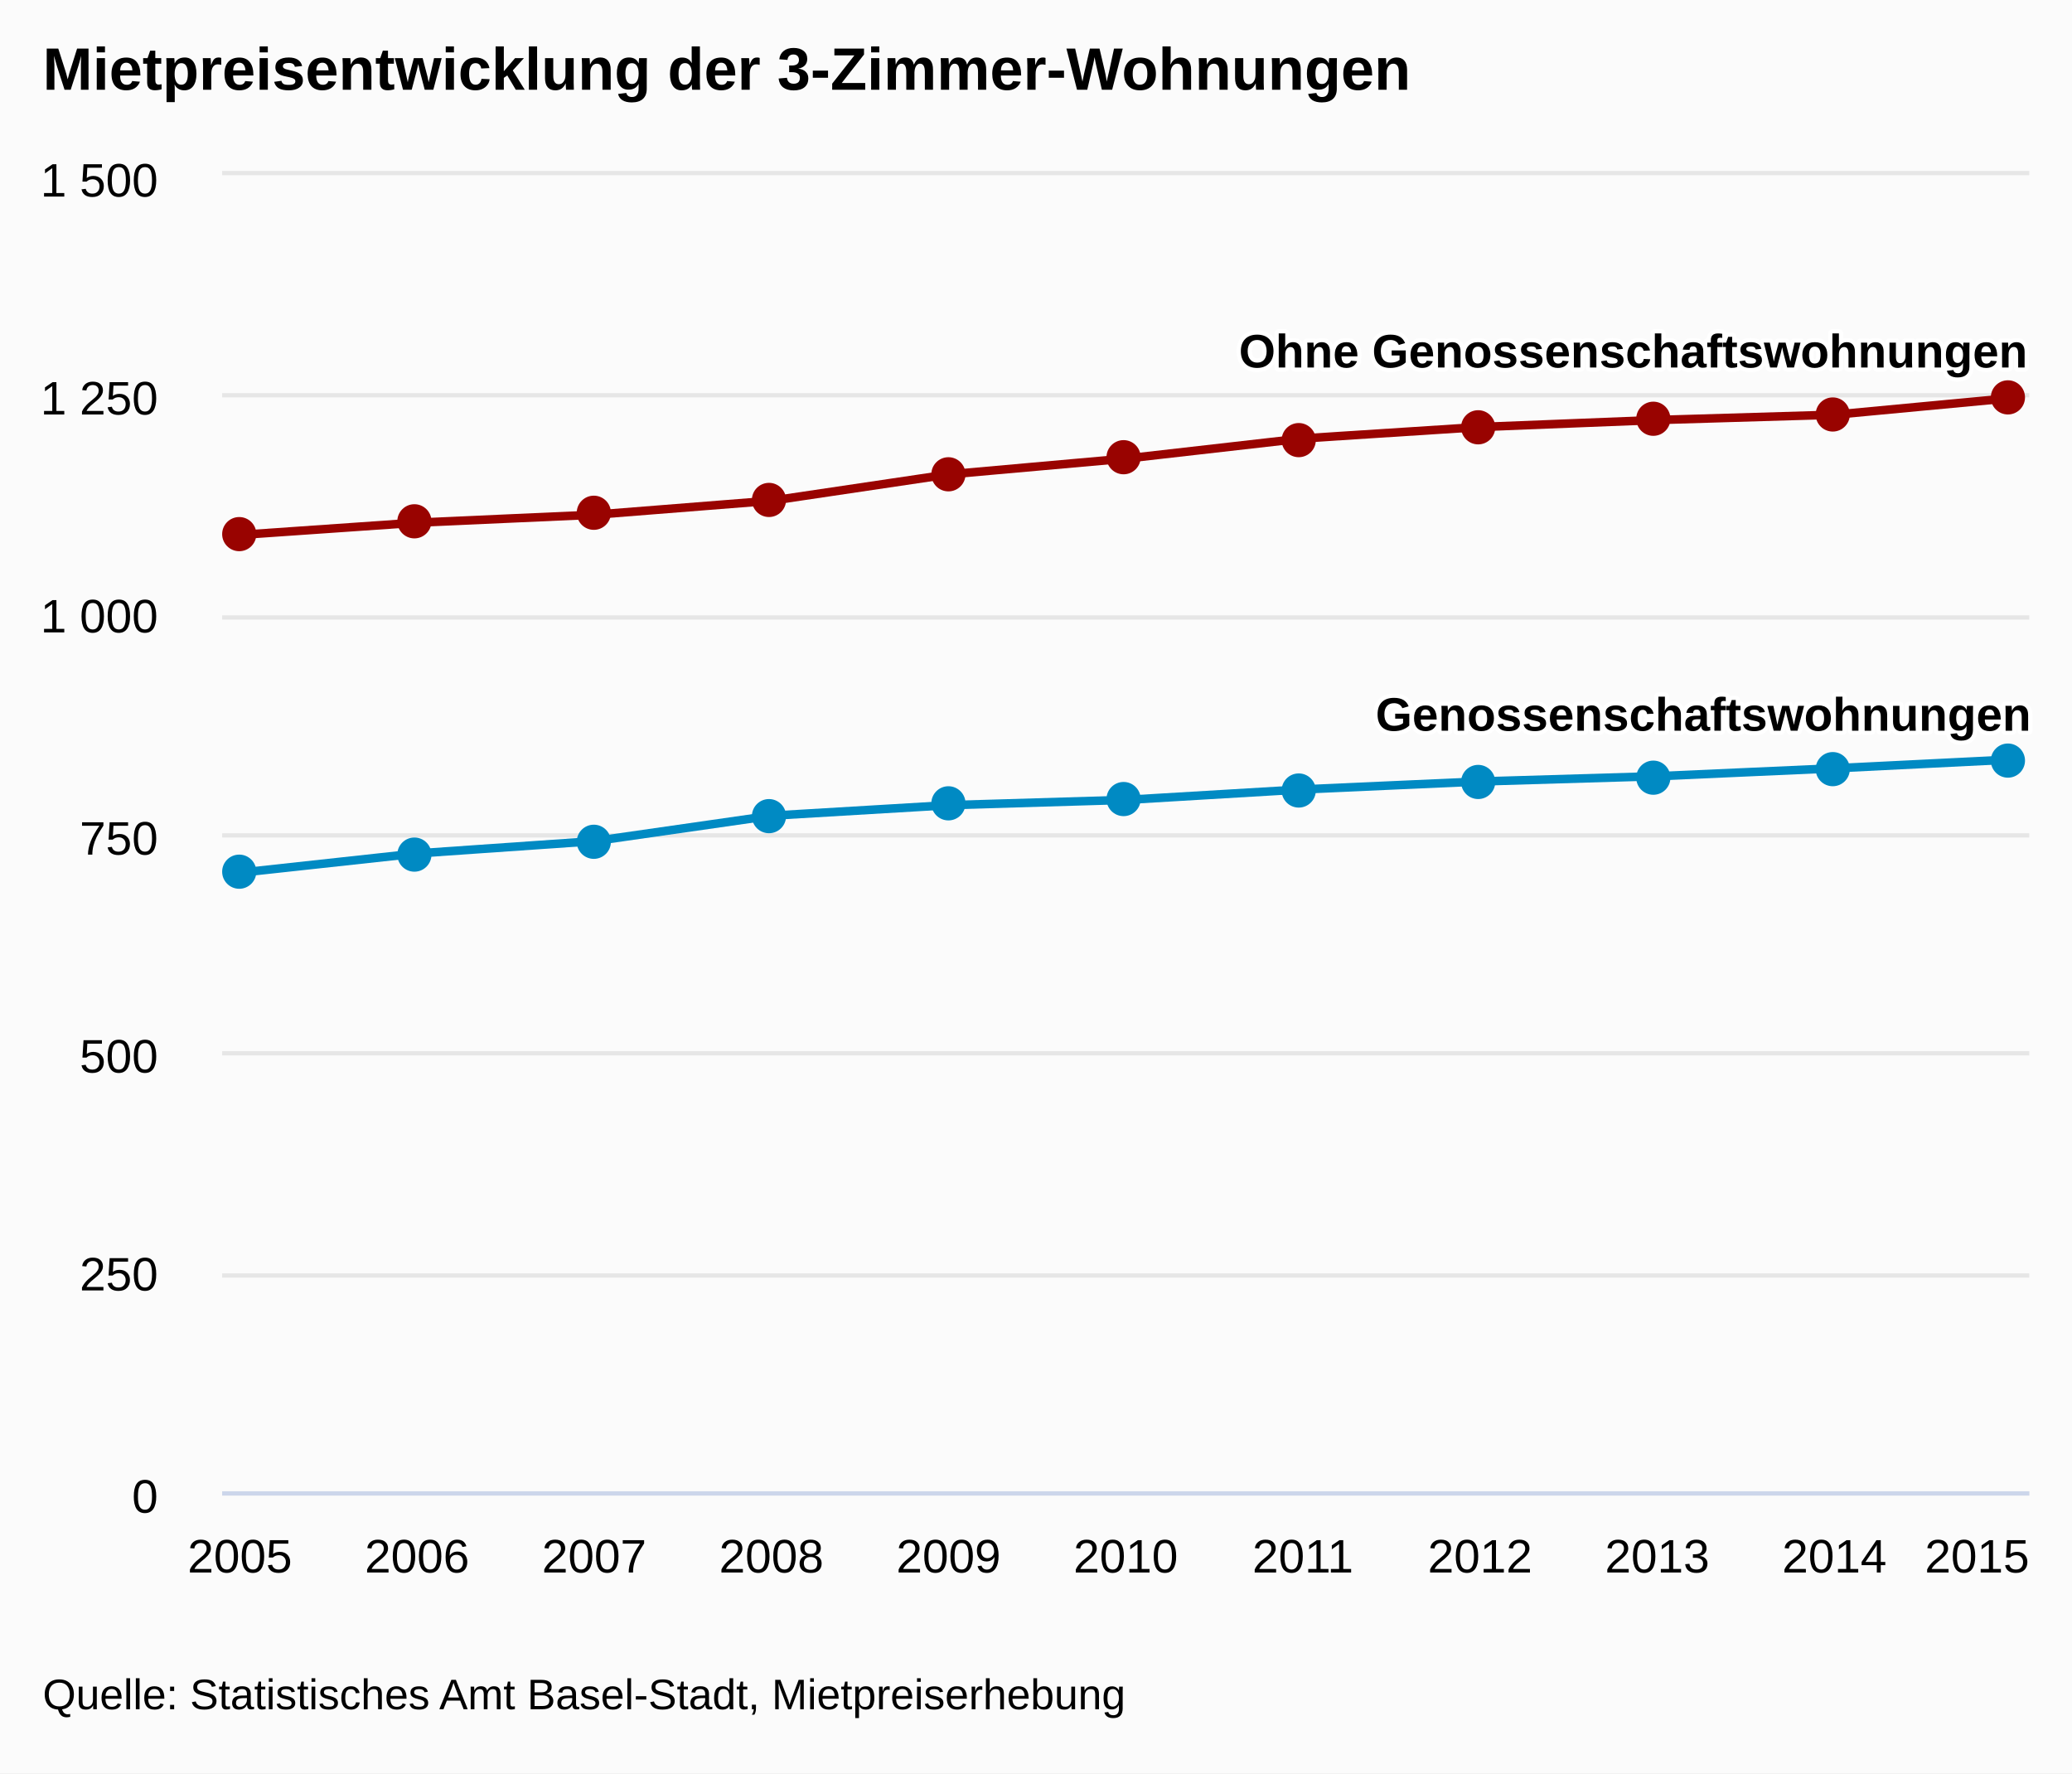
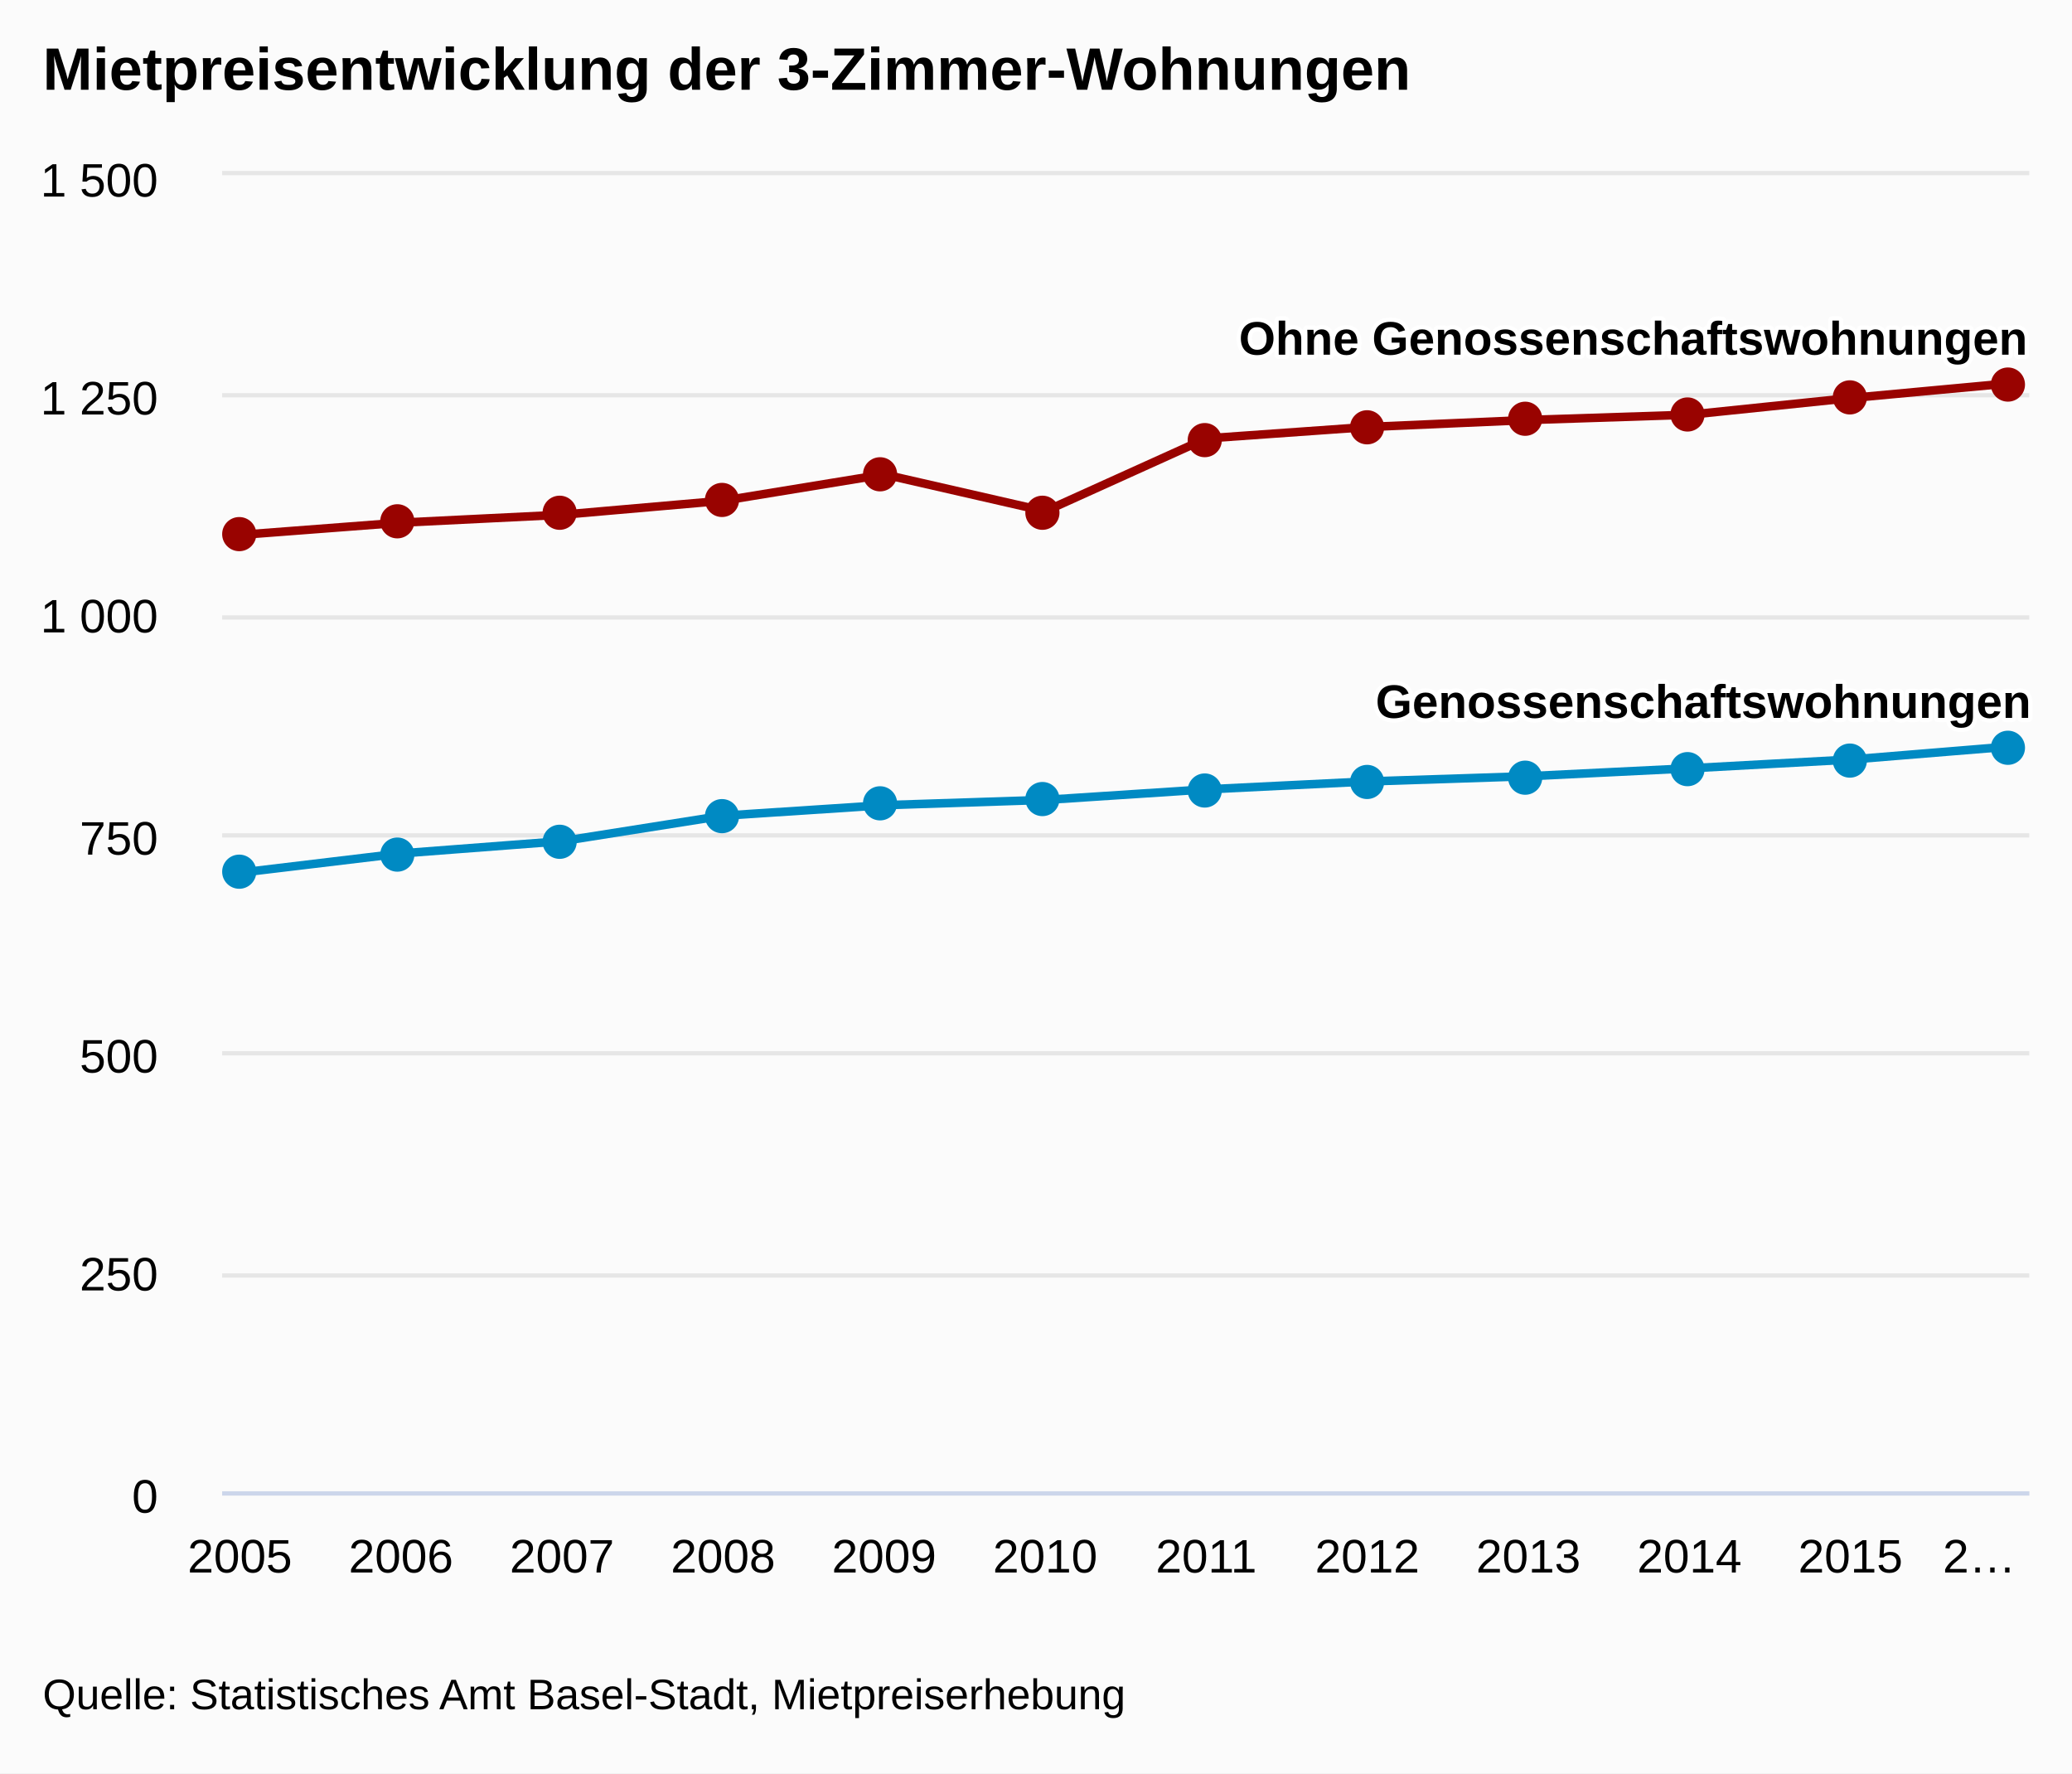
<svg xmlns="http://www.w3.org/2000/svg" class="highcharts-root" viewBox="0 0 485 415" font-family="Arial" font-size="12">
  <defs>
    <clipPath id="a">
      <path fill="none" d="M0 0h423v308H0z" />
    </clipPath>
  </defs>
  <rect fill="#fbfbfb" class="highcharts-background" width="485" height="415" rx="0" ry="0" />
  <path fill="none" class="highcharts-plot-background" d="M52 41h423v308H52z" />
  <g class="highcharts-grid highcharts-xaxis-grid">
-     <path fill="none" class="highcharts-grid-line" d="M55.5 41v308m42-308v308m41-308v308m42-308v308m41-308v308m42-308v308m41-308v308m41-308v308m42-308v308m41-308v308m42-308v308" />
+     <path fill="none" class="highcharts-grid-line" d="M55.5 41v308m38-308v308m38-308v308m37-308v308m38-308v308m38-308v308m37-308v308m38-308v308m38-308v308m37-308v308m38-308v308m38-308v308" />
  </g>
  <g class="highcharts-grid highcharts-yaxis-grid">
    <path fill="none" stroke="#e6e6e6" class="highcharts-grid-line" d="M52 349.5h423m-423-51h423m-423-52h423m-423-51h423m-423-51h423m-423-52h423m-423-52h423" />
  </g>
  <path fill="none" class="highcharts-plot-border" d="M52 41h423v308H52z" />
  <g class="highcharts-axis highcharts-xaxis">
    <path fill="none" class="highcharts-axis-line" stroke="#ccd6eb" d="M52 349.5h423" />
  </g>
  <g class="highcharts-axis highcharts-yaxis">
    <path fill="none" class="highcharts-axis-line" d="M52 41v308" />
  </g>
  <g class="highcharts-series-group">
    <g class="highcharts-series highcharts-series-0 highcharts-line-series highcharts-color-undefined" transform="translate(52 41)" clip-path="url(#a)">
-       <path fill="none" d="M4.147 163.24l41.47-4.517 41.471-2.875 41.47-5.955 41.471-2.464 41.471-1.232 41.47-2.464 41.471-1.848 41.47-1.232 41.471-1.848 41.47-2.053" class="highcharts-graph" stroke="#008AC3" stroke-width="2" stroke-linejoin="round" stroke-linecap="round" />
-       <path fill="none" d="M-5.853 163.24h10l41.47-4.517 41.471-2.875 41.47-5.955 41.471-2.464 41.471-1.232 41.47-2.464 41.471-1.848 41.47-1.232 41.471-1.848 41.47-2.053h10" stroke-linejoin="round" stroke="rgba(192,192,192,0)" stroke-width="22" class="highcharts-tracker" />
+       <path fill="none" d="M4.147 163.24l37.7-4.517 37.701-2.875 37.7-5.955 37.701-2.464 37.7-1.232 37.701-2.464 37.7-1.848 37.701-1.232 37.7-1.848 37.701-2.053 37.7-3.08" class="highcharts-graph" stroke="#008AC3" stroke-width="2" stroke-linejoin="round" stroke-linecap="round" />
+       <path fill="none" d="M-5.853 163.24h10l37.7-4.517 37.701-2.875 37.7-5.955 37.701-2.464 37.7-1.232 37.701-2.464 37.7-1.848 37.701-1.232 37.7-1.848 37.701-2.053 37.7-3.08h10" stroke-linejoin="round" stroke="rgba(192,192,192,0)" stroke-width="22" class="highcharts-tracker" />
    </g>
    <g class="highcharts-markers highcharts-series-0 highcharts-line-series highcharts-color-undefined highcharts-tracker">
-       <path fill="#008AC3" d="M60 204a4 4 0 1 1 0-.004zm41-4a4 4 0 1 1 0-.004zm42-3a4 4 0 1 1 0-.004zm41-6a4 4 0 1 1 0-.004zm42-3a4 4 0 1 1 0-.004zm41-1a4 4 0 1 1 0-.004zm41-2a4 4 0 1 1 0-.004zm42-2a4 4 0 1 1 0-.004zm41-1a4 4 0 1 1 0-.004zm42-2a4 4 0 1 1 0-.004zm41-2a4 4 0 1 1 0-.004z" class="highcharts-point" />
+       <path fill="#008AC3" d="M60 204a4 4 0 1 1 0-.004zm37-4a4 4 0 1 1 0-.004zm38-3a4 4 0 1 1 0-.004zm38-6a4 4 0 1 1 0-.004zm37-3a4 4 0 1 1 0-.004zm38-1a4 4 0 1 1 0-.004zm38-2a4 4 0 1 1 0-.004zm38-2a4 4 0 1 1 0-.004zm37-1a4 4 0 1 1 0-.004zm38-2a4 4 0 1 1 0-.004zm38-2a4 4 0 1 1 0-.004zm37-3a4 4 0 1 1 0-.004z" class="highcharts-point" />
    </g>
    <g class="highcharts-series highcharts-series-1 highcharts-line-series highcharts-color-undefined" transform="translate(52 41)" clip-path="url(#a)">
-       <path fill="none" d="M4.147 84.187l41.47-2.875 41.471-1.848 41.47-3.285 41.471-6.16 41.471-3.696 41.47-4.723 41.471-2.67 41.47-1.642 41.471-1.232 41.47-3.901" class="highcharts-graph" stroke="#990300" stroke-width="2" stroke-linejoin="round" stroke-linecap="round" />
-       <path fill="none" d="M-5.853 84.187h10l41.47-2.875 41.471-1.848 41.47-3.285 41.471-6.16 41.471-3.696 41.47-4.723 41.471-2.67 41.47-1.642 41.471-1.232 41.47-3.901h10" stroke-linejoin="round" stroke="rgba(192,192,192,0)" stroke-width="22" class="highcharts-tracker" />
+       <path fill="none" d="M4.147 84.187l37.7-2.875 37.701-1.848 37.7-3.285 37.701-6.16 37.7 8.624L230.35 61.6l37.7-2.67 37.701-1.642 37.7-1.232 37.701-3.901 37.7-3.491" class="highcharts-graph" stroke="#990300" stroke-width="2" stroke-linejoin="round" stroke-linecap="round" />
+       <path fill="none" d="M-5.853 84.187h10l37.7-2.875 37.701-1.848 37.7-3.285 37.701-6.16 37.7 8.624L230.35 61.6l37.7-2.67 37.701-1.642 37.7-1.232 37.701-3.901 37.7-3.491h10" stroke-linejoin="round" stroke="rgba(192,192,192,0)" stroke-width="22" class="highcharts-tracker" />
    </g>
    <g class="highcharts-markers highcharts-series-1 highcharts-line-series highcharts-color-undefined highcharts-tracker">
-       <path fill="#990300" d="M60 125a4 4 0 1 1 0-.004zm41-3a4 4 0 1 1 0-.004zm42-2a4 4 0 1 1 0-.004zm41-3a4 4 0 1 1 0-.004zm42-6a4 4 0 1 1 0-.004zm41-4a4 4 0 1 1 0-.004zm41-4a4 4 0 1 1 0-.004zm42-3a4 4 0 1 1 0-.004zm41-2a4 4 0 1 1 0-.004zm42-1a4 4 0 1 1 0-.004zm41-4a4 4 0 1 1 0-.004z" class="highcharts-point" />
+       <path fill="#990300" d="M60 125a4 4 0 1 1 0-.004zm37-3a4 4 0 1 1 0-.004zm38-2a4 4 0 1 1 0-.004zm38-3a4 4 0 1 1 0-.004zm37-6a4 4 0 1 1 0-.004zm38 9a4 4 0 1 1 0-.004zm38-17a4 4 0 1 1 0-.004zm38-3a4 4 0 1 1 0-.004zm37-2a4 4 0 1 1 0-.004zm38-1a4 4 0 1 1 0-.004zm38-4a4 4 0 1 1 0-.004zm37-3a4 4 0 1 1 0-.004z" class="highcharts-point" />
    </g>
  </g>
  <text x="10" class="highcharts-title" y="21" color="#000" font-size="14" font-weight="700">
    <tspan>Mietpreisentwicklung der 3-Zimmer-Wohnungen</tspan>
  </text>
  <g class="highcharts-data-labels highcharts-series-0 highcharts-line-series highcharts-color-undefined">
-     <text x="5" style="text-outline:1px contrast" y="16" font-size="11" font-weight="700" color="#000" transform="translate(317 155)" class="highcharts-label highcharts-data-label highcharts-data-label-color-undefined">
+     <text x="5" style="text-outline:1px contrast" y="16" font-size="11" font-weight="700" color="#000" transform="translate(317 152)" class="highcharts-label highcharts-data-label highcharts-data-label-color-undefined">
      <tspan x="5" y="16" class="highcharts-text-outline" fill="#FFF" stroke="#FFF" stroke-width="2" stroke-linejoin="round">Genossenschaftswohnungen</tspan>
      <tspan x="5" y="16">Genossenschaftswohnungen</tspan>
    </text>
  </g>
  <g class="highcharts-data-labels highcharts-series-1 highcharts-line-series highcharts-color-undefined">
-     <text x="5" style="text-outline:1px contrast" y="16" font-size="11" font-weight="700" color="#000" transform="translate(285 70)" class="highcharts-label highcharts-data-label highcharts-data-label-color-undefined">
+     <text x="5" style="text-outline:1px contrast" y="16" font-size="11" font-weight="700" color="#000" transform="translate(285 67)" class="highcharts-label highcharts-data-label highcharts-data-label-color-undefined">
      <tspan x="5" y="16" class="highcharts-text-outline" fill="#FFF" stroke="#FFF" stroke-width="2" stroke-linejoin="round">Ohne Genossenschaftswohnungen</tspan>
      <tspan x="5" y="16">Ohne Genossenschaftswohnungen</tspan>
    </text>
  </g>
  <g class="highcharts-axis-labels highcharts-xaxis-labels" text-anchor="middle" color="#000" cursor="default" font-size="11">
    <text x="56.147" y="368">
            2005
        </text>
-     <text x="97.618" y="368">
+     <text x="93.848" y="368">
            2006
        </text>
-     <text x="139.088" y="368">
+     <text x="131.548" y="368">
            2007
        </text>
-     <text x="180.559" y="368">
+     <text x="169.249" y="368">
            2008
        </text>
-     <text x="222.029" y="368">
+     <text x="206.949" y="368">
            2009
        </text>
-     <text x="263.5" y="368">
+     <text x="244.65" y="368">
            2010
        </text>
-     <text x="304.971" y="368">
+     <text x="282.35" y="368">
            2011
        </text>
-     <text x="346.441" y="368">
+     <text x="320.051" y="368">
            2012
        </text>
-     <text x="387.912" y="368">
+     <text x="357.751" y="368">
            2013
        </text>
-     <text x="429.382" y="368">
+     <text x="395.452" y="368">
            2014
        </text>
-     <text x="462.781" y="368">
+     <text x="433.152" y="368">
            2015
        </text>
+     <text x="463.313" y="368">
+       <tspan>2…</tspan>
+     </text>
  </g>
  <g class="highcharts-axis-labels highcharts-yaxis-labels" text-anchor="end" color="#000" cursor="default" font-size="11">
    <text x="37" y="354">
      <tspan>0</tspan>
    </text>
    <text x="37" y="302">
      <tspan>250</tspan>
    </text>
    <text x="37" y="251">
      <tspan>500</tspan>
    </text>
    <text x="37" y="200">
      <tspan>750</tspan>
    </text>
    <text x="37" y="148">
      <tspan>1 000</tspan>
    </text>
    <text x="37" y="97">
      <tspan>1 250</tspan>
    </text>
    <text x="37" y="46">
      <tspan>1 500</tspan>
    </text>
  </g>
  <text x="10" class="highcharts-credits" y="400" cursor="default" color="#000" font-size="10">
    <tspan>Quelle: Statistisches Amt Basel-Stadt, Mietpreiserhebung</tspan>
  </text>
</svg>
